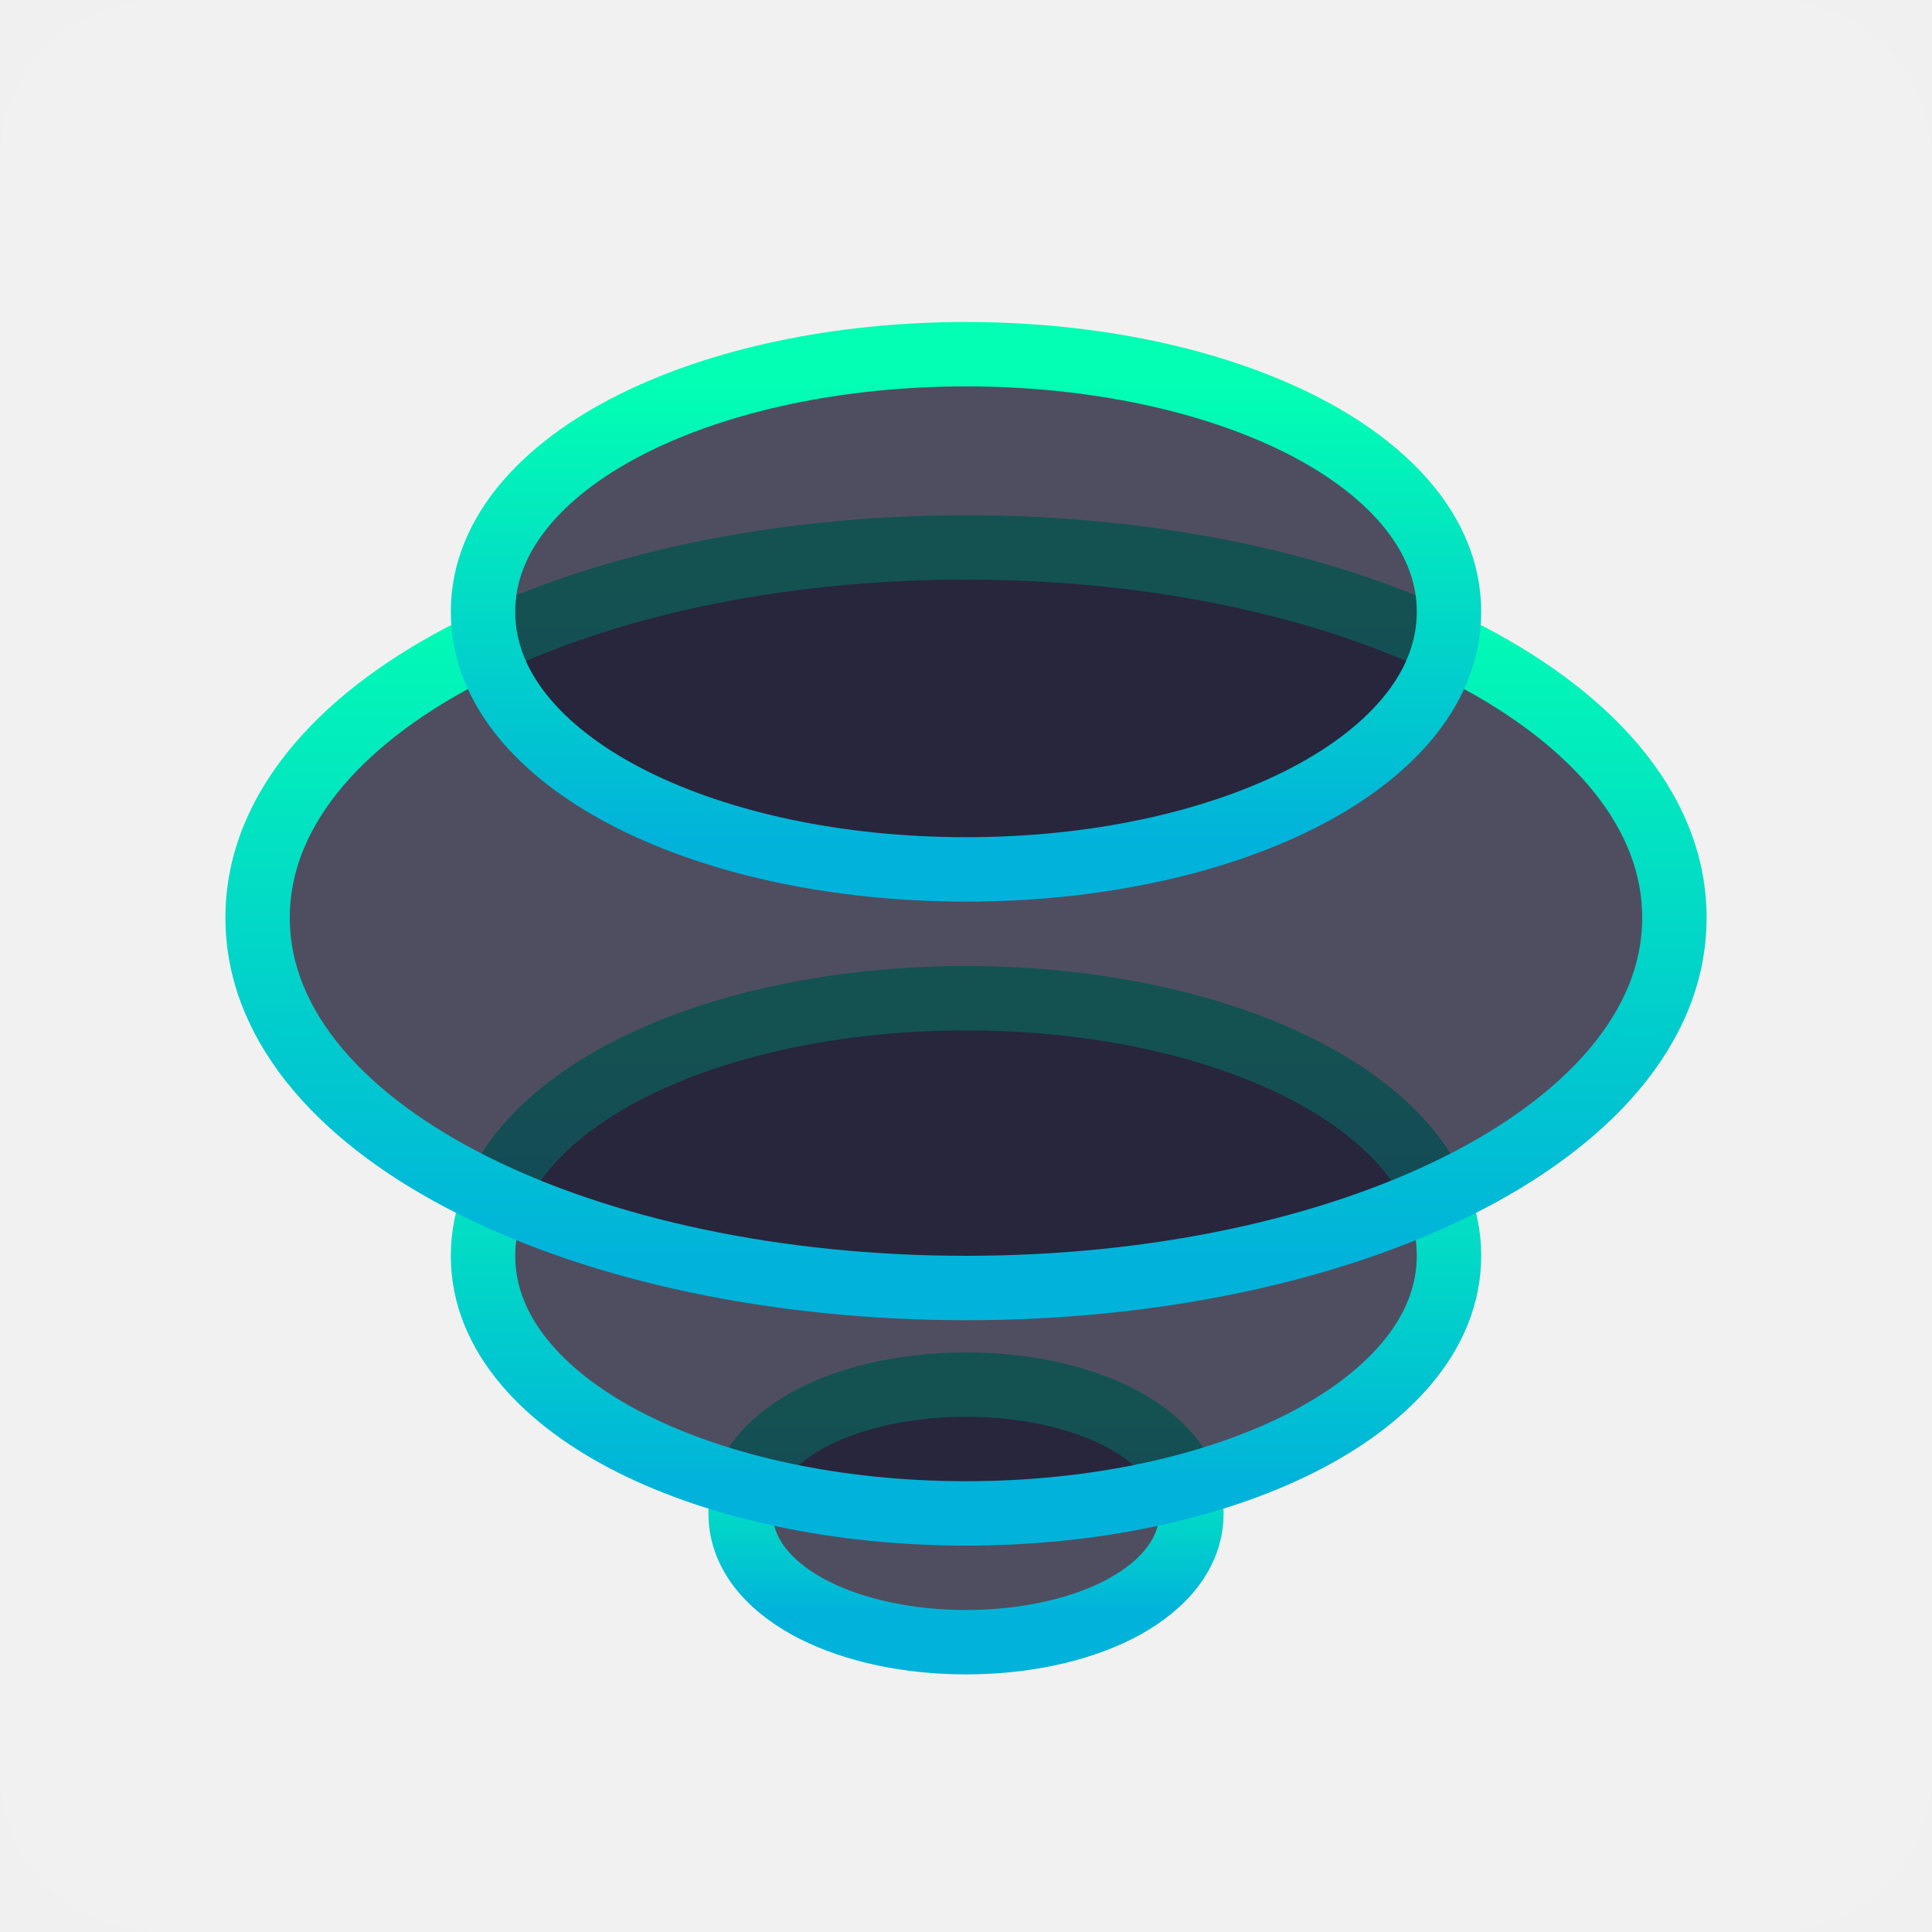
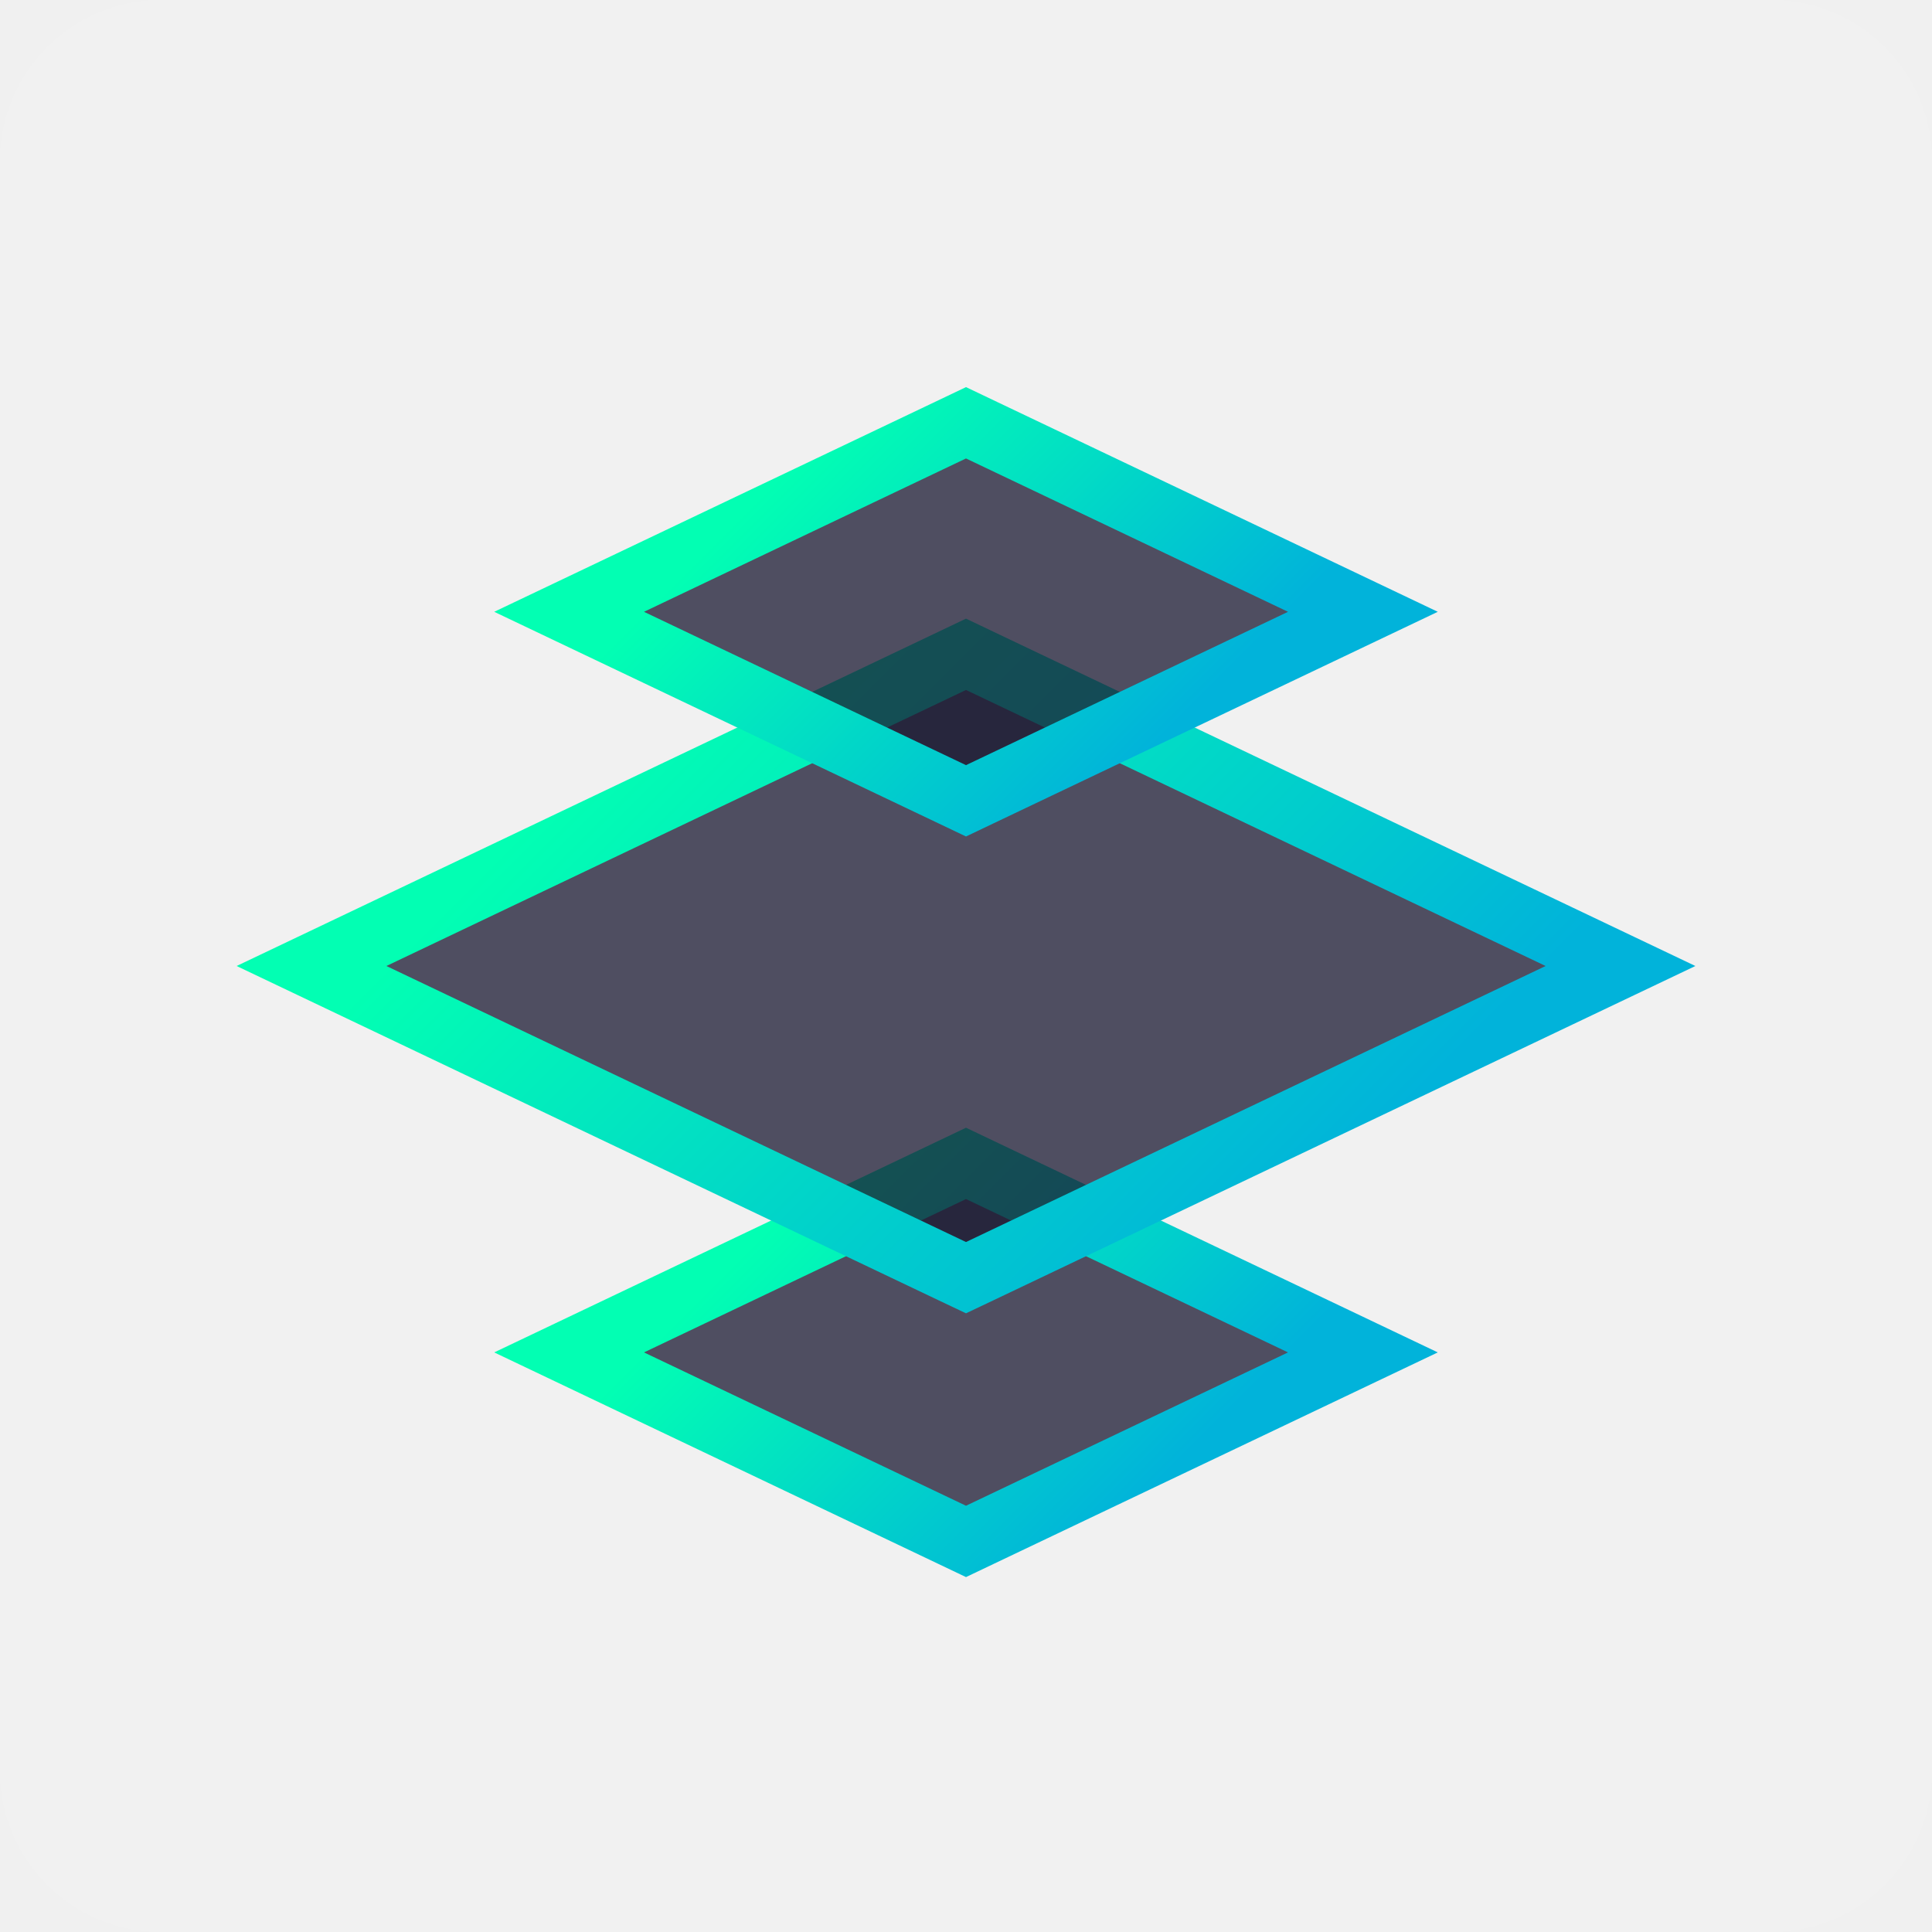
<svg xmlns="http://www.w3.org/2000/svg" width="60" height="60" viewBox="0 0 60 60" fill="none">
-   <rect opacity="0.1" width="60" height="60" rx="5" fill="white" />
-   <path d="M30 51C31.778 51 33.438 50.642 34.69 50.016C35.882 49.42 37 48.411 37 47C37 45.589 35.882 44.58 34.69 43.984C33.438 43.358 31.778 43 30 43C28.222 43 26.562 43.358 25.31 43.984C24.118 44.58 23 45.589 23 47C23 48.411 24.118 49.42 25.31 50.016C26.562 50.642 28.222 51 30 51Z" fill="#1A1932" fill-opacity="0.75" stroke="url(#paint0_linear_2317_106090)" stroke-width="2" stroke-linecap="round" />
-   <path d="M30 47C33.988 47 37.647 46.194 40.347 44.844C42.986 43.524 45 41.516 45 39C45 36.484 42.986 34.476 40.347 33.156C37.647 31.806 33.988 31 30 31C26.012 31 22.353 31.806 19.653 33.156C17.014 34.476 15 36.484 15 39C15 41.516 17.014 43.524 19.653 44.844C22.353 46.194 26.012 47 30 47Z" fill="#1A1932" fill-opacity="0.75" stroke="url(#paint1_linear_2317_106090)" stroke-width="2" stroke-linecap="round" />
-   <path d="M30 40C35.921 40 41.33 38.802 45.297 36.819C49.203 34.866 52 31.982 52 28.5C52 25.018 49.203 22.134 45.297 20.181C41.33 18.198 35.921 17 30 17C24.079 17 18.67 18.198 14.704 20.181C10.797 22.134 8 25.018 8 28.5C8 31.982 10.797 34.866 14.704 36.819C18.67 38.802 24.079 40 30 40Z" fill="#1A1932" fill-opacity="0.75" stroke="url(#paint2_linear_2317_106090)" stroke-width="2" stroke-linecap="round" />
-   <path d="M30 27C33.988 27 37.647 26.194 40.347 24.844C42.986 23.524 45 21.516 45 19C45 16.484 42.986 14.476 40.347 13.156C37.647 11.806 33.988 11 30 11C26.012 11 22.353 11.806 19.653 13.156C17.014 14.476 15 16.484 15 19C15 21.516 17.014 23.524 19.653 24.844C22.353 26.194 26.012 27 30 27Z" fill="#1A1932" fill-opacity="0.75" stroke="url(#paint3_linear_2317_106090)" stroke-width="2" stroke-linecap="round" />
+   <rect width="60" height="60" rx="5" fill="white" fill-opacity="0.1" />
+   <path d="M19.57 41.097L17.674 42L19.57 42.903L29.57 47.665L30 47.87L30.43 47.665L40.43 42.903L42.326 42L40.43 41.097L30.43 36.335L30 36.13L29.57 36.335L19.57 41.097Z" fill="#1A1932" fill-opacity="0.75" stroke="url(#paint0_linear_1_42210)" stroke-width="2" stroke-linecap="round" />
+   <path d="M11.57 29.097L9.674 30L11.57 30.903L29.57 39.475L30 39.679L30.43 39.475L48.43 30.903L50.326 30L48.43 29.097L30.43 20.525L30 20.32L29.57 20.525L11.57 29.097Z" fill="#1A1932" fill-opacity="0.75" stroke="url(#paint1_linear_1_42210)" stroke-width="2" stroke-linecap="round" />
+   <path d="M19.57 18.097L17.674 19L19.57 19.903L29.57 24.665L30 24.87L30.43 24.665L40.43 19.903L42.326 19L40.43 18.097L30.43 13.335L30 13.13L29.57 13.335L19.57 18.097Z" fill="#1A1932" fill-opacity="0.75" stroke="url(#paint2_linear_1_42210)" stroke-width="2" stroke-linecap="round" />
  <defs>
-     <linearGradient id="paint0_linear_2317_106090" x1="30" y1="44" x2="30" y2="50" gradientUnits="userSpaceOnUse">
+     <linearGradient id="paint0_linear_1_42210" x1="25" y1="37" x2="35" y2="47" gradientUnits="userSpaceOnUse">
      <stop stop-color="#02FFB3" />
      <stop offset="1" stop-color="#01B3DA" />
    </linearGradient>
-     <linearGradient id="paint1_linear_2317_106090" x1="30" y1="32" x2="30" y2="46" gradientUnits="userSpaceOnUse">
+     <linearGradient id="paint1_linear_1_42210" x1="21" y1="21" x2="39" y2="39" gradientUnits="userSpaceOnUse">
      <stop stop-color="#02FFB3" />
      <stop offset="1" stop-color="#01B3DA" />
    </linearGradient>
-     <linearGradient id="paint2_linear_2317_106090" x1="30" y1="18" x2="30" y2="39" gradientUnits="userSpaceOnUse">
-       <stop stop-color="#02FFB3" />
-       <stop offset="1" stop-color="#01B3DA" />
-     </linearGradient>
-     <linearGradient id="paint3_linear_2317_106090" x1="30" y1="12" x2="30" y2="26" gradientUnits="userSpaceOnUse">
+     <linearGradient id="paint2_linear_1_42210" x1="25" y1="14" x2="35" y2="24" gradientUnits="userSpaceOnUse">
      <stop stop-color="#02FFB3" />
      <stop offset="1" stop-color="#01B3DA" />
    </linearGradient>
  </defs>
</svg>
